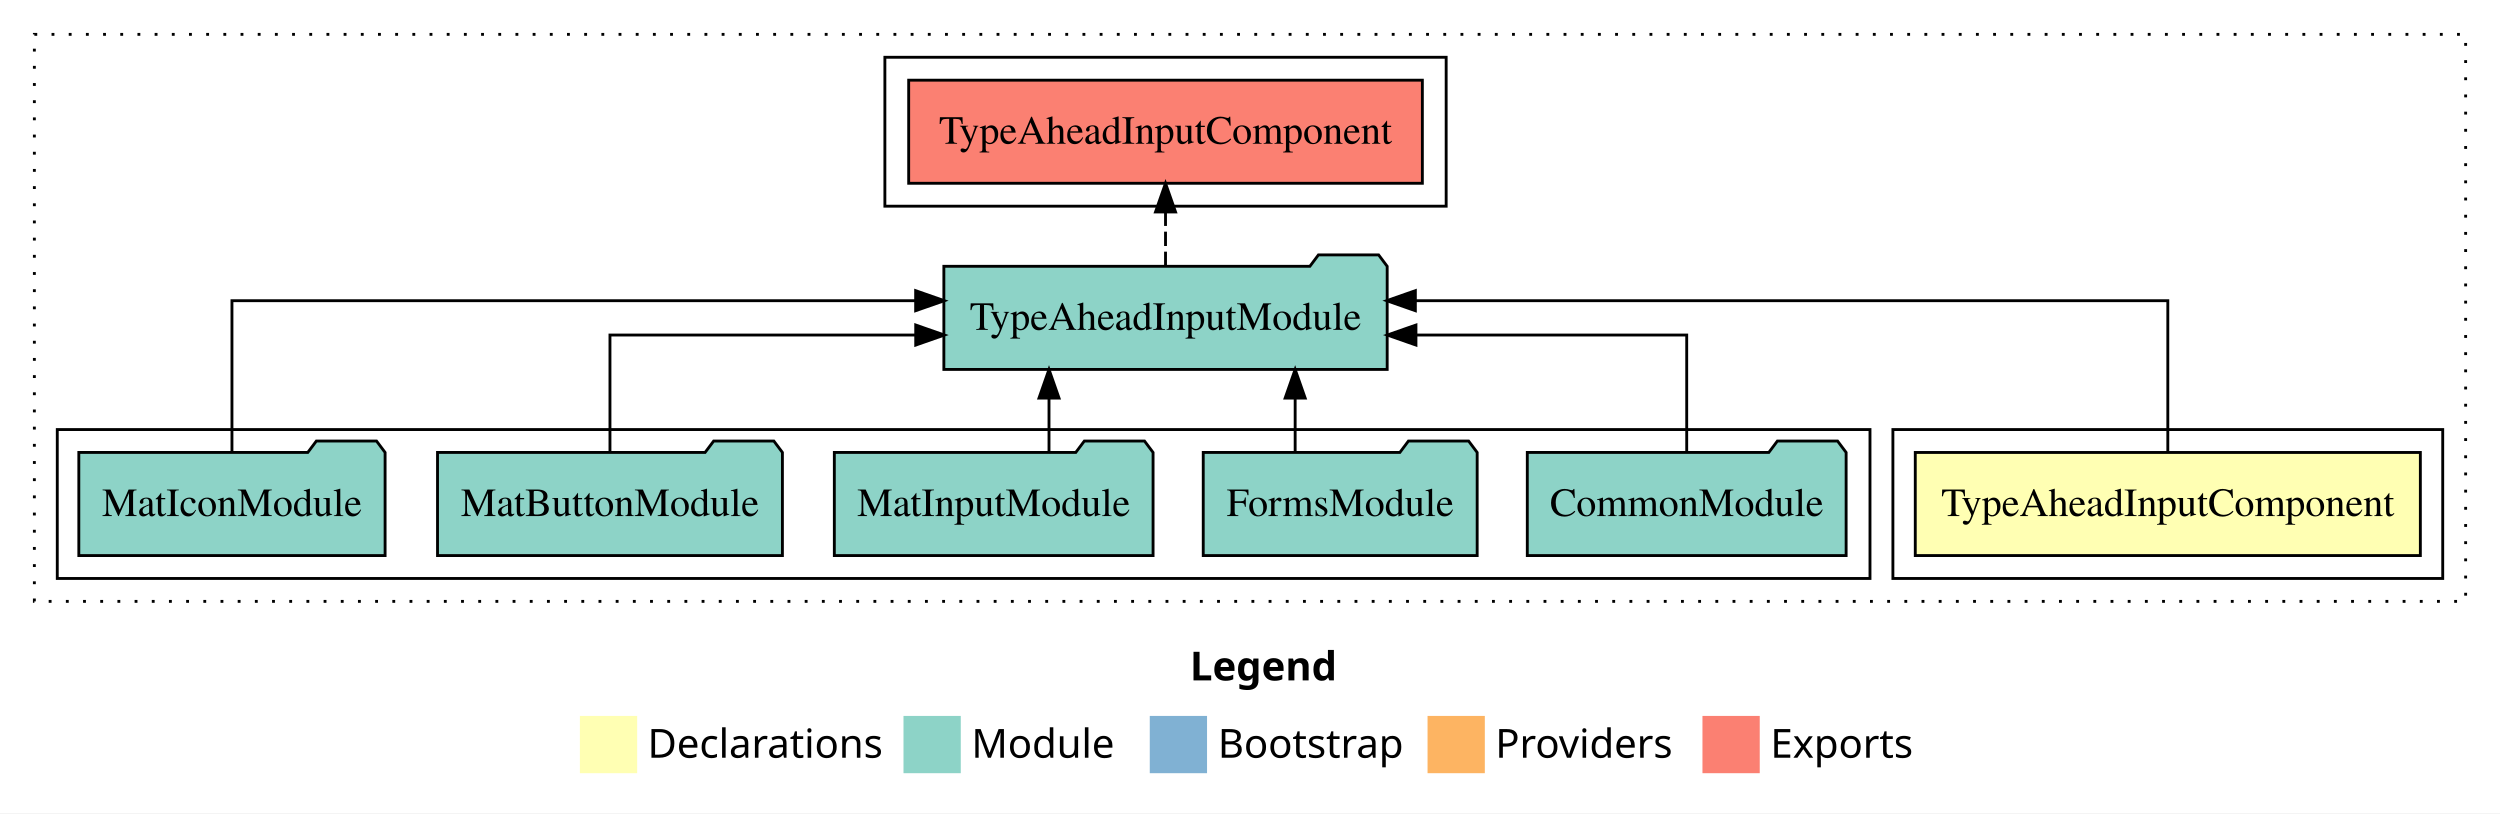
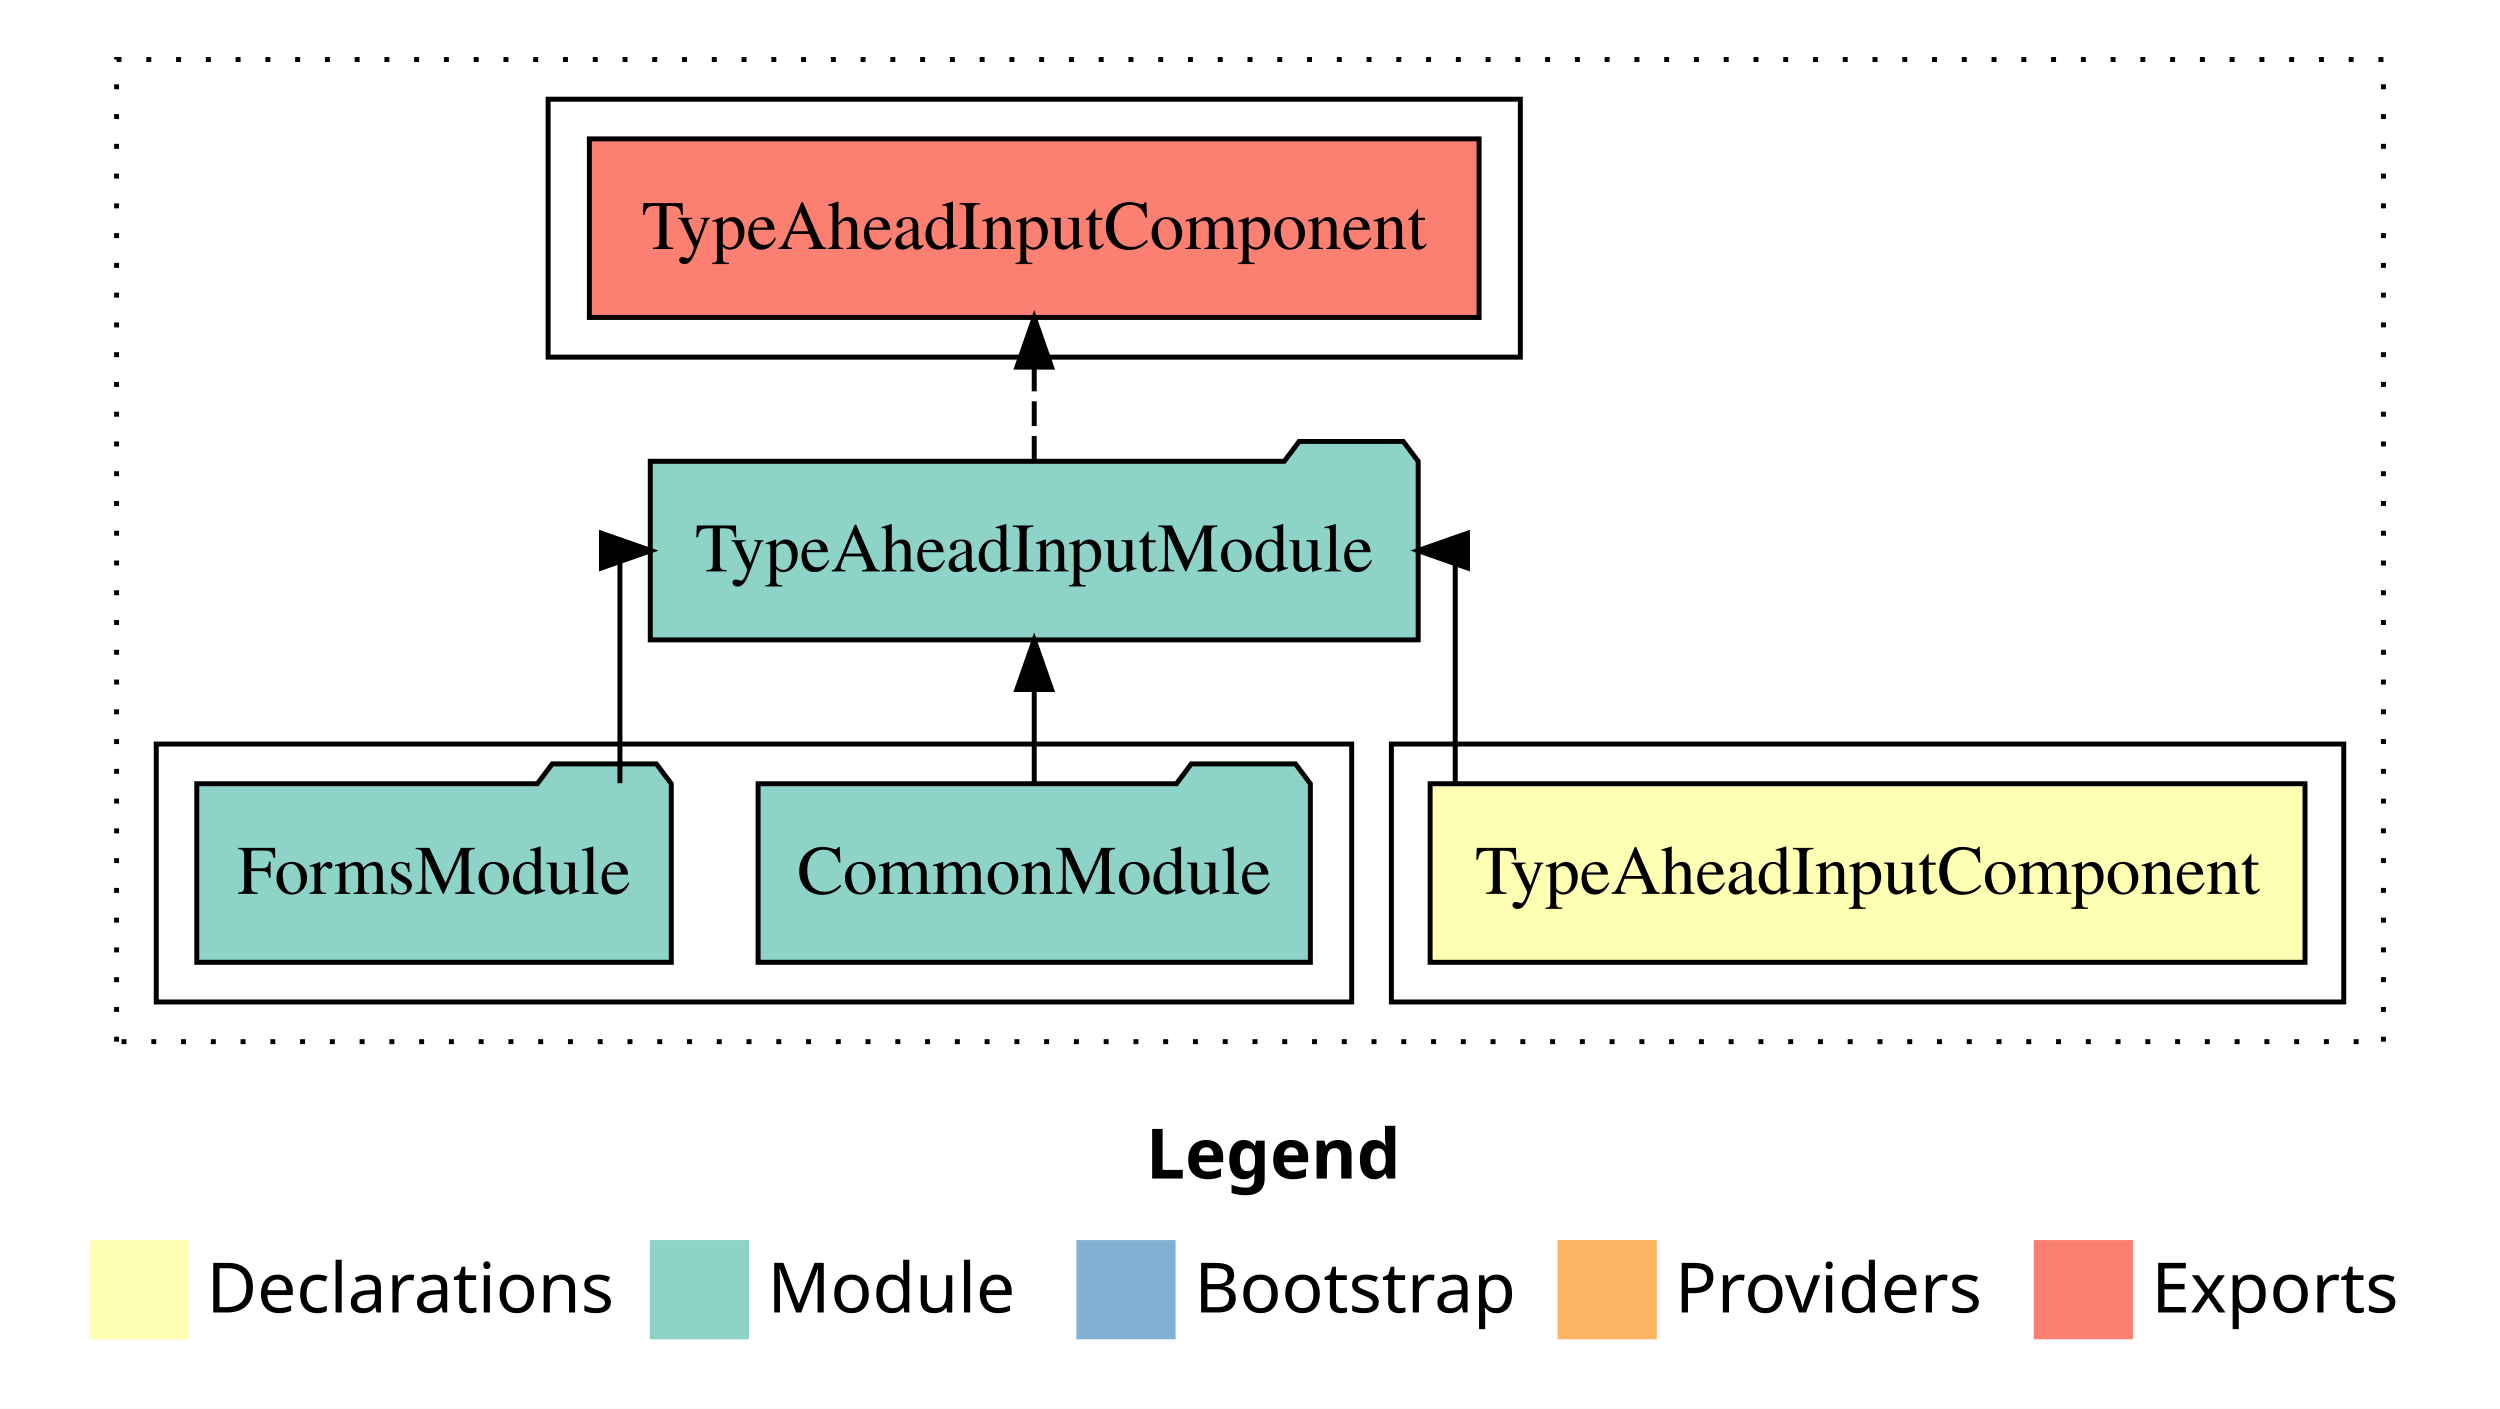
- <svg xmlns="http://www.w3.org/2000/svg" width="873pt" height="284pt" viewBox="0.00 0.00 873.00 284.00">
+ <svg xmlns="http://www.w3.org/2000/svg" width="504pt" height="284pt" viewBox="0.00 0.00 504.00 284.00">
  <g id="graph0" class="graph" transform="scale(1 1) rotate(0) translate(4 280)">
-     <polygon fill="#ffffff" stroke="transparent" points="-4,4 -4,-280 869,-280 869,4 -4,4" />
-     <text text-anchor="start" x="411.509" y="-42.4" font-family="sans-serif" font-weight="bold" font-size="14.00" fill="#000000">Legend</text>
-     <polygon fill="#ffffb3" stroke="transparent" points="198.5,-10 198.5,-30 218.5,-30 218.5,-10 198.5,-10" />
-     <text text-anchor="start" x="222.129" y="-15.4" font-family="sans-serif" font-size="14.00" fill="#000000">  Declarations</text>
-     <polygon fill="#8dd3c7" stroke="transparent" points="311.5,-10 311.5,-30 331.5,-30 331.5,-10 311.5,-10" />
-     <text text-anchor="start" x="335.225" y="-15.4" font-family="sans-serif" font-size="14.00" fill="#000000">  Module</text>
-     <polygon fill="#80b1d3" stroke="transparent" points="397.5,-10 397.5,-30 417.5,-30 417.5,-10 397.5,-10" />
-     <text text-anchor="start" x="421.281" y="-15.4" font-family="sans-serif" font-size="14.00" fill="#000000">  Bootstrap</text>
-     <polygon fill="#fdb462" stroke="transparent" points="494.5,-10 494.5,-30 514.5,-30 514.5,-10 494.5,-10" />
-     <text text-anchor="start" x="518.173" y="-15.4" font-family="sans-serif" font-size="14.00" fill="#000000">  Providers</text>
-     <polygon fill="#fb8072" stroke="transparent" points="590.5,-10 590.5,-30 610.5,-30 610.5,-10 590.5,-10" />
-     <text text-anchor="start" x="614.226" y="-15.4" font-family="sans-serif" font-size="14.00" fill="#000000">  Exports</text>
+     <polygon fill="#ffffff" stroke="transparent" points="-4,4 -4,-280 500,-280 500,4 -4,4" />
+     <text text-anchor="start" x="227.009" y="-42.4" font-family="sans-serif" font-weight="bold" font-size="14.00" fill="#000000">Legend</text>
+     <polygon fill="#ffffb3" stroke="transparent" points="14,-10 14,-30 34,-30 34,-10 14,-10" />
+     <text text-anchor="start" x="37.629" y="-15.4" font-family="sans-serif" font-size="14.00" fill="#000000">  Declarations</text>
+     <polygon fill="#8dd3c7" stroke="transparent" points="127,-10 127,-30 147,-30 147,-10 127,-10" />
+     <text text-anchor="start" x="150.725" y="-15.4" font-family="sans-serif" font-size="14.00" fill="#000000">  Module</text>
+     <polygon fill="#80b1d3" stroke="transparent" points="213,-10 213,-30 233,-30 233,-10 213,-10" />
+     <text text-anchor="start" x="236.781" y="-15.4" font-family="sans-serif" font-size="14.00" fill="#000000">  Bootstrap</text>
+     <polygon fill="#fdb462" stroke="transparent" points="310,-10 310,-30 330,-30 330,-10 310,-10" />
+     <text text-anchor="start" x="333.673" y="-15.4" font-family="sans-serif" font-size="14.00" fill="#000000">  Providers</text>
+     <polygon fill="#fb8072" stroke="transparent" points="406,-10 406,-30 426,-30 426,-10 406,-10" />
+     <text text-anchor="start" x="429.726" y="-15.4" font-family="sans-serif" font-size="14.00" fill="#000000">  Exports</text>
    <g id="clust1" class="cluster">
-       <polygon fill="none" stroke="#000000" stroke-dasharray="1,5" points="8,-70 8,-268 857,-268 857,-70 8,-70" />
+       <polygon fill="none" stroke="#000000" stroke-dasharray="1,5" points="19.5,-70 19.5,-268 476.5,-268 476.5,-70 19.5,-70" />
    </g>
    <g id="clust2" class="cluster">
-       <polygon fill="none" stroke="#000000" points="657,-78 657,-130 849,-130 849,-78 657,-78" />
+       <polygon fill="none" stroke="#000000" points="276.5,-78 276.5,-130 468.5,-130 468.5,-78 276.5,-78" />
    </g>
    <g id="clust4" class="cluster">
-       <polygon fill="none" stroke="#000000" points="16,-78 16,-130 649,-130 649,-78 16,-78" />
+       <polygon fill="none" stroke="#000000" points="27.5,-78 27.5,-130 268.5,-130 268.5,-78 27.5,-78" />
    </g>
    <g id="clust5" class="cluster">
-       <polygon fill="none" stroke="#000000" points="305,-208 305,-260 501,-260 501,-208 305,-208" />
+       <polygon fill="none" stroke="#000000" points="106.5,-208 106.5,-260 302.5,-260 302.5,-208 106.5,-208" />
    </g>
    <g id="node1" class="node">
-       <polygon fill="#ffffb3" stroke="#000000" points="841.187,-122 664.813,-122 664.813,-86 841.187,-86 841.187,-122" />
-       <text text-anchor="middle" x="753" y="-99.8" font-family="Times,serif" font-size="14.00" fill="#000000">TypeAheadInputComponent</text>
+       <polygon fill="#ffffb3" stroke="#000000" points="460.687,-122 284.313,-122 284.313,-86 460.687,-86 460.687,-122" />
+       <text text-anchor="middle" x="372.5" y="-99.8" font-family="Times,serif" font-size="14.00" fill="#000000">TypeAheadInputComponent</text>
    </g>
    <g id="node2" class="node">
-       <polygon fill="#8dd3c7" stroke="#000000" points="480.404,-187 477.404,-191 456.404,-191 453.404,-187 325.596,-187 325.596,-151 480.404,-151 480.404,-187" />
-       <text text-anchor="middle" x="403" y="-164.8" font-family="Times,serif" font-size="14.00" fill="#000000">TypeAheadInputModule</text>
+       <polygon fill="#8dd3c7" stroke="#000000" points="281.904,-187 278.904,-191 257.904,-191 254.905,-187 127.096,-187 127.096,-151 281.904,-151 281.904,-187" />
+       <text text-anchor="middle" x="204.5" y="-164.8" font-family="Times,serif" font-size="14.00" fill="#000000">TypeAheadInputModule</text>
    </g>
    <g id="edge1" class="edge">
-       <path fill="none" stroke="#000000" d="M753,-122.284C753,-143.321 753,-175 753,-175 753,-175 490.242,-175 490.242,-175" />
-       <polygon fill="#000000" stroke="#000000" points="490.242,-171.5 480.242,-175 490.242,-178.5 490.242,-171.5" />
+       <path fill="none" stroke="#000000" d="M289.375,-122.106C289.375,-141.339 289.375,-169 289.375,-169 289.375,-169 288.622,-169 288.622,-169" />
+       <polygon fill="#000000" stroke="#000000" points="291.843,-165.5 281.843,-169 291.843,-172.5 291.843,-165.5" />
    </g>
-     <g id="node8" class="node">
-       <polygon fill="#fb8072" stroke="#000000" points="492.687,-252 313.313,-252 313.313,-216 492.687,-216 492.687,-252" />
-       <text text-anchor="middle" x="403" y="-229.8" font-family="Times,serif" font-size="14.00" fill="#000000">TypeAheadInputComponent </text>
+     <g id="node5" class="node">
+       <polygon fill="#fb8072" stroke="#000000" points="294.187,-252 114.813,-252 114.813,-216 294.187,-216 294.187,-252" />
+       <text text-anchor="middle" x="204.5" y="-229.8" font-family="Times,serif" font-size="14.00" fill="#000000">TypeAheadInputComponent </text>
    </g>
-     <g id="edge7" class="edge">
-       <path fill="none" stroke="#000000" stroke-dasharray="5,2" d="M403,-187.106C403,-187.106 403,-205.991 403,-205.991" />
-       <polygon fill="#000000" stroke="#000000" points="399.5,-205.991 403,-215.991 406.5,-205.991 399.5,-205.991" />
+     <g id="edge4" class="edge">
+       <path fill="none" stroke="#000000" stroke-dasharray="5,2" d="M204.5,-187.106C204.5,-187.106 204.5,-205.991 204.5,-205.991" />
+       <polygon fill="#000000" stroke="#000000" points="201,-205.991 204.5,-215.991 208,-205.991 201,-205.991" />
    </g>
    <g id="node3" class="node">
-       <polygon fill="#8dd3c7" stroke="#000000" points="640.668,-122 637.668,-126 616.668,-126 613.668,-122 529.332,-122 529.332,-86 640.668,-86 640.668,-122" />
-       <text text-anchor="middle" x="585" y="-99.8" font-family="Times,serif" font-size="14.00" fill="#000000">CommonModule</text>
+       <polygon fill="#8dd3c7" stroke="#000000" points="260.168,-122 257.168,-126 236.168,-126 233.168,-122 148.832,-122 148.832,-86 260.168,-86 260.168,-122" />
+       <text text-anchor="middle" x="204.5" y="-99.8" font-family="Times,serif" font-size="14.00" fill="#000000">CommonModule</text>
    </g>
    <g id="edge2" class="edge">
-       <path fill="none" stroke="#000000" d="M585,-122.022C585,-139.373 585,-163 585,-163 585,-163 490.448,-163 490.448,-163" />
-       <polygon fill="#000000" stroke="#000000" points="490.448,-159.5 480.448,-163 490.448,-166.5 490.448,-159.5" />
+       <path fill="none" stroke="#000000" d="M204.5,-122.106C204.5,-122.106 204.5,-140.991 204.5,-140.991" />
+       <polygon fill="#000000" stroke="#000000" points="201,-140.991 204.5,-150.991 208,-140.991 201,-140.991" />
    </g>
    <g id="node4" class="node">
-       <polygon fill="#8dd3c7" stroke="#000000" points="511.829,-122 508.829,-126 487.829,-126 484.829,-122 416.171,-122 416.171,-86 511.829,-86 511.829,-122" />
-       <text text-anchor="middle" x="464" y="-99.8" font-family="Times,serif" font-size="14.00" fill="#000000">FormsModule</text>
+       <polygon fill="#8dd3c7" stroke="#000000" points="131.329,-122 128.329,-126 107.329,-126 104.329,-122 35.671,-122 35.671,-86 131.329,-86 131.329,-122" />
+       <text text-anchor="middle" x="83.5" y="-99.8" font-family="Times,serif" font-size="14.00" fill="#000000">FormsModule</text>
    </g>
    <g id="edge3" class="edge">
-       <path fill="none" stroke="#000000" d="M448.269,-122.106C448.269,-122.106 448.269,-140.991 448.269,-140.991" />
-       <polygon fill="#000000" stroke="#000000" points="444.769,-140.991 448.269,-150.991 451.769,-140.991 444.769,-140.991" />
-     </g>
-     <g id="node5" class="node">
-       <polygon fill="#8dd3c7" stroke="#000000" points="398.651,-122 395.651,-126 374.651,-126 371.651,-122 287.349,-122 287.349,-86 398.651,-86 398.651,-122" />
-       <text text-anchor="middle" x="343" y="-99.8" font-family="Times,serif" font-size="14.00" fill="#000000">MatInputModule</text>
-     </g>
-     <g id="edge4" class="edge">
-       <path fill="none" stroke="#000000" d="M362.312,-122.106C362.312,-122.106 362.312,-140.991 362.312,-140.991" />
-       <polygon fill="#000000" stroke="#000000" points="358.812,-140.991 362.312,-150.991 365.812,-140.991 358.812,-140.991" />
-     </g>
-     <g id="node6" class="node">
-       <polygon fill="#8dd3c7" stroke="#000000" points="269.218,-122 266.218,-126 245.218,-126 242.218,-122 148.782,-122 148.782,-86 269.218,-86 269.218,-122" />
-       <text text-anchor="middle" x="209" y="-99.8" font-family="Times,serif" font-size="14.00" fill="#000000">MatButtonModule</text>
-     </g>
-     <g id="edge5" class="edge">
-       <path fill="none" stroke="#000000" d="M209,-122.022C209,-139.373 209,-163 209,-163 209,-163 315.769,-163 315.769,-163" />
-       <polygon fill="#000000" stroke="#000000" points="315.769,-166.5 325.769,-163 315.769,-159.5 315.769,-166.5" />
-     </g>
-     <g id="node7" class="node">
-       <polygon fill="#8dd3c7" stroke="#000000" points="130.475,-122 127.475,-126 106.475,-126 103.475,-122 23.525,-122 23.525,-86 130.475,-86 130.475,-122" />
-       <text text-anchor="middle" x="77" y="-99.8" font-family="Times,serif" font-size="14.00" fill="#000000">MatIconModule</text>
-     </g>
-     <g id="edge6" class="edge">
-       <path fill="none" stroke="#000000" d="M77,-122.284C77,-143.321 77,-175 77,-175 77,-175 315.743,-175 315.743,-175" />
-       <polygon fill="#000000" stroke="#000000" points="315.743,-178.5 325.743,-175 315.743,-171.5 315.743,-178.5" />
+       <path fill="none" stroke="#000000" d="M120.977,-122.106C120.977,-141.339 120.977,-169 120.977,-169 120.977,-169 121.605,-169 121.605,-169" />
+       <polygon fill="#000000" stroke="#000000" points="117.255,-172.5 127.255,-169 117.255,-165.5 117.255,-172.5" />
    </g>
  </g>
</svg>
